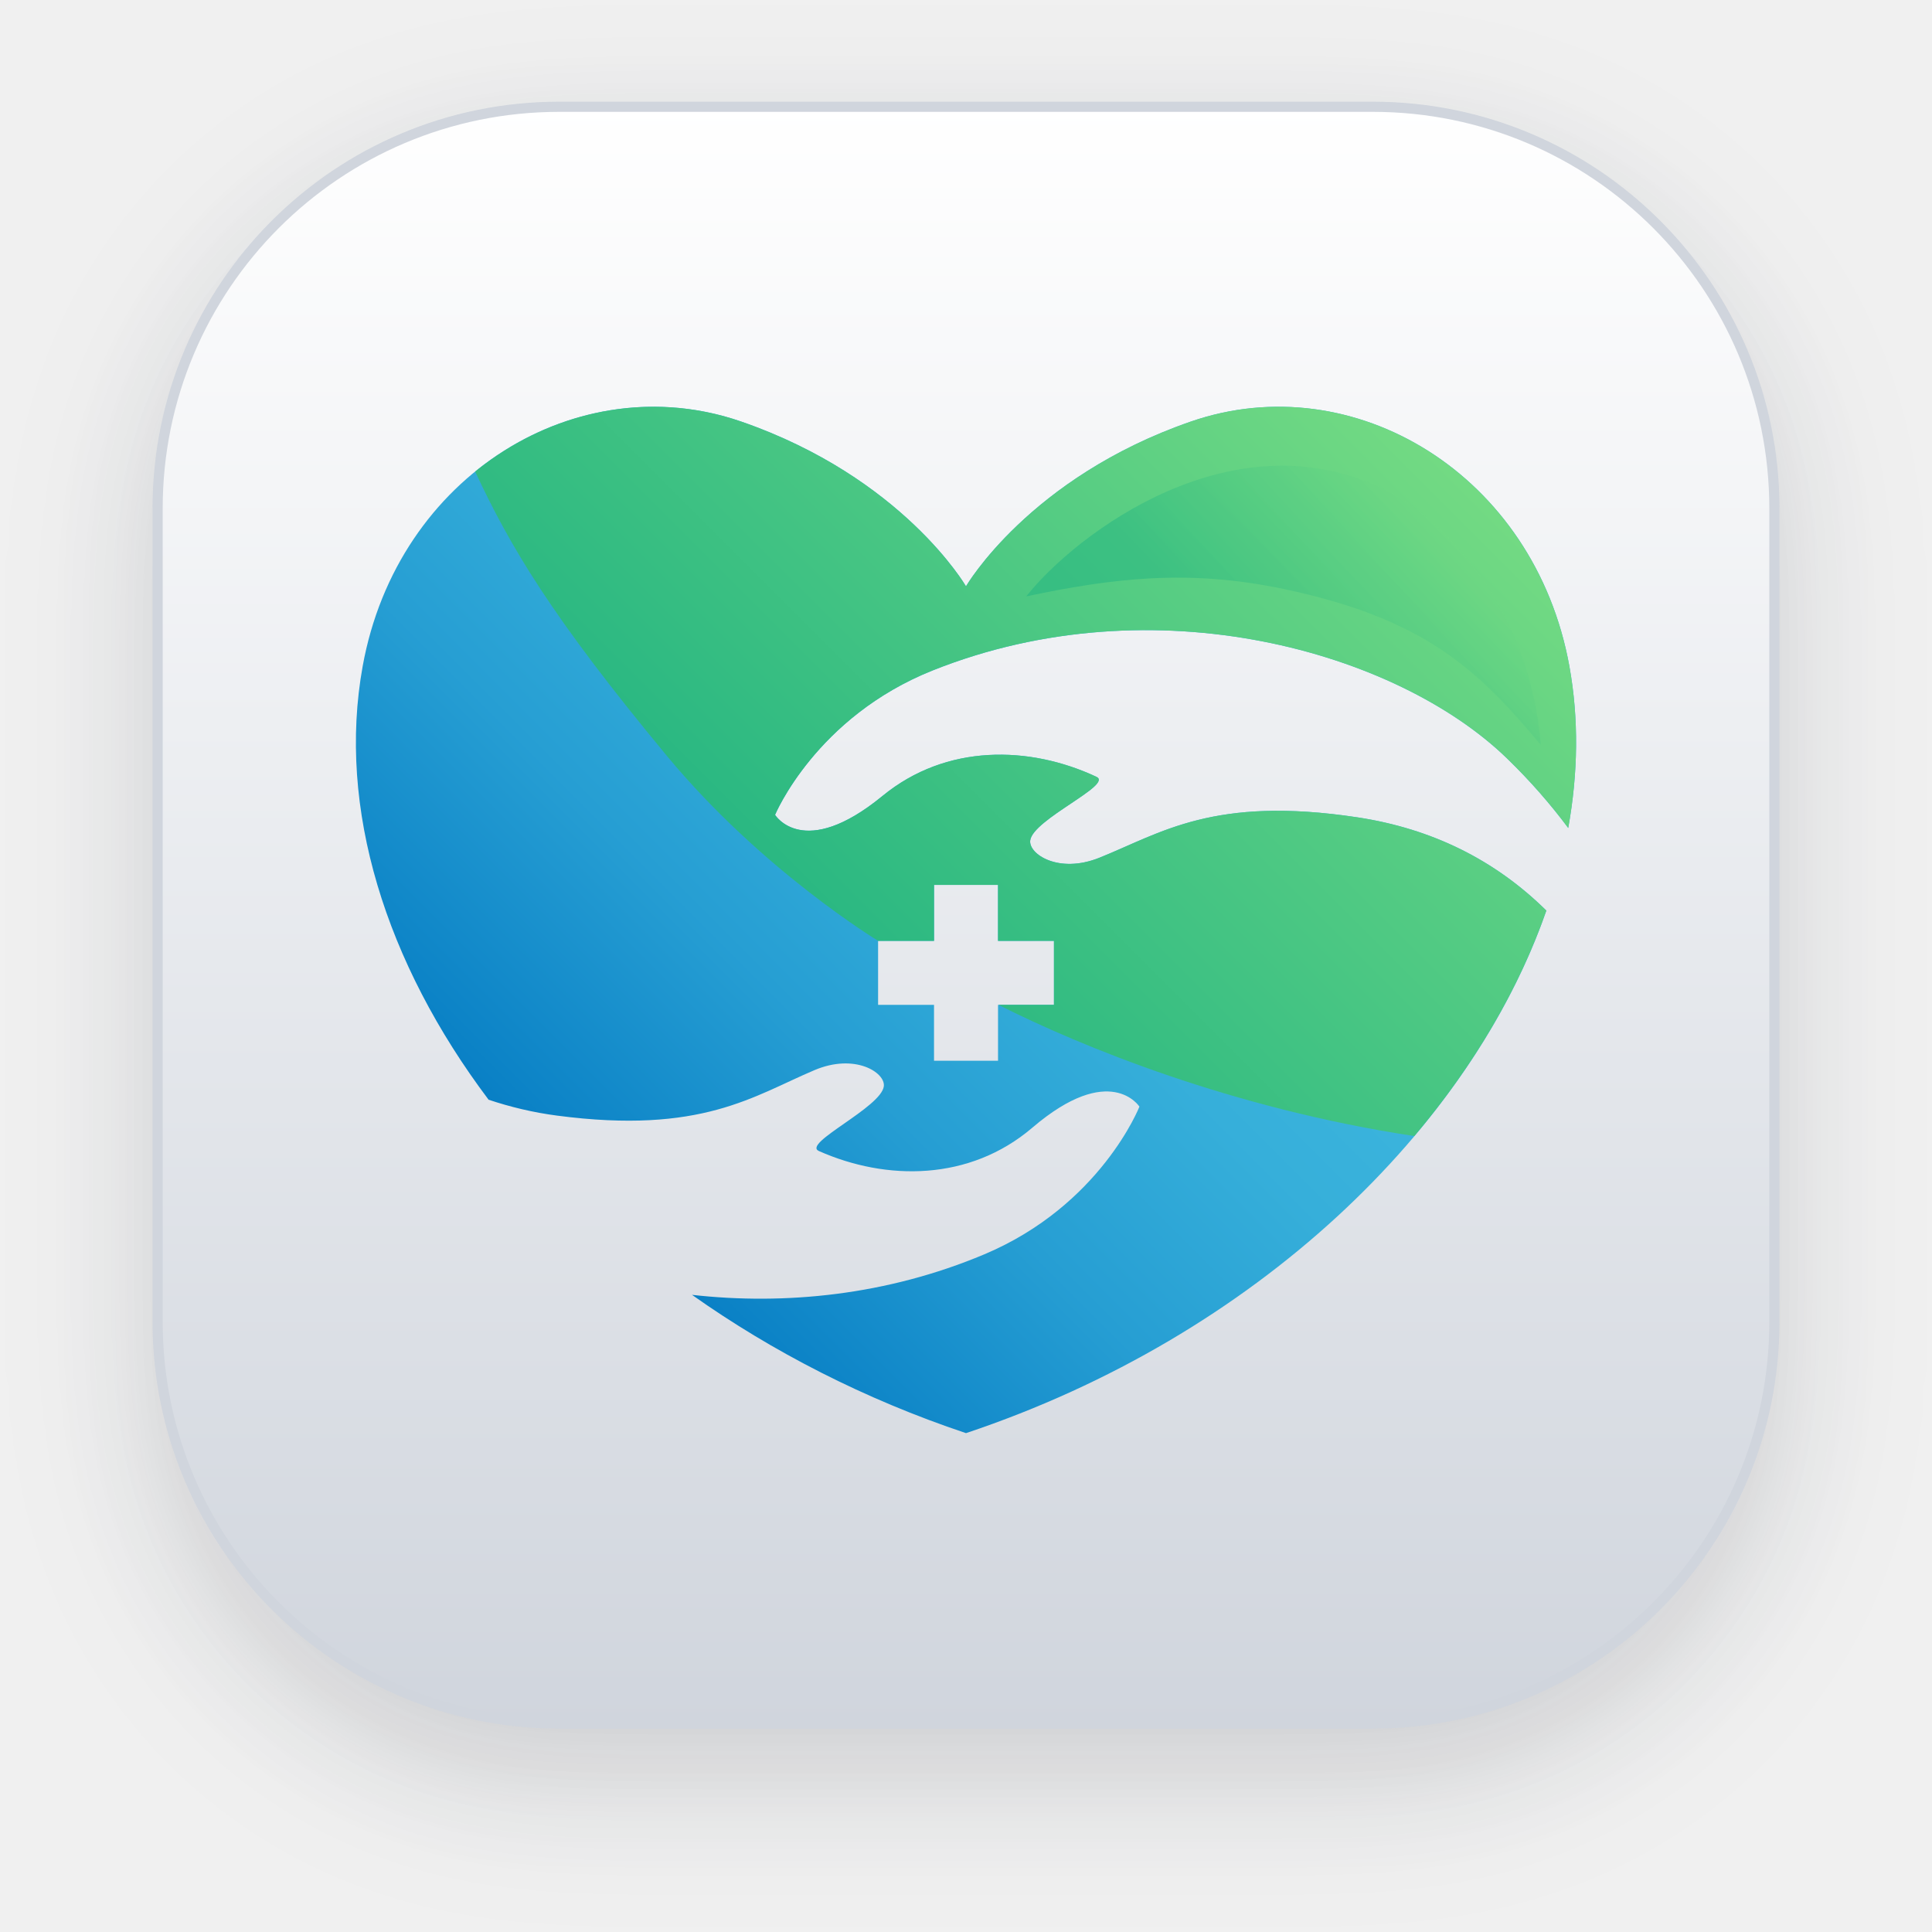
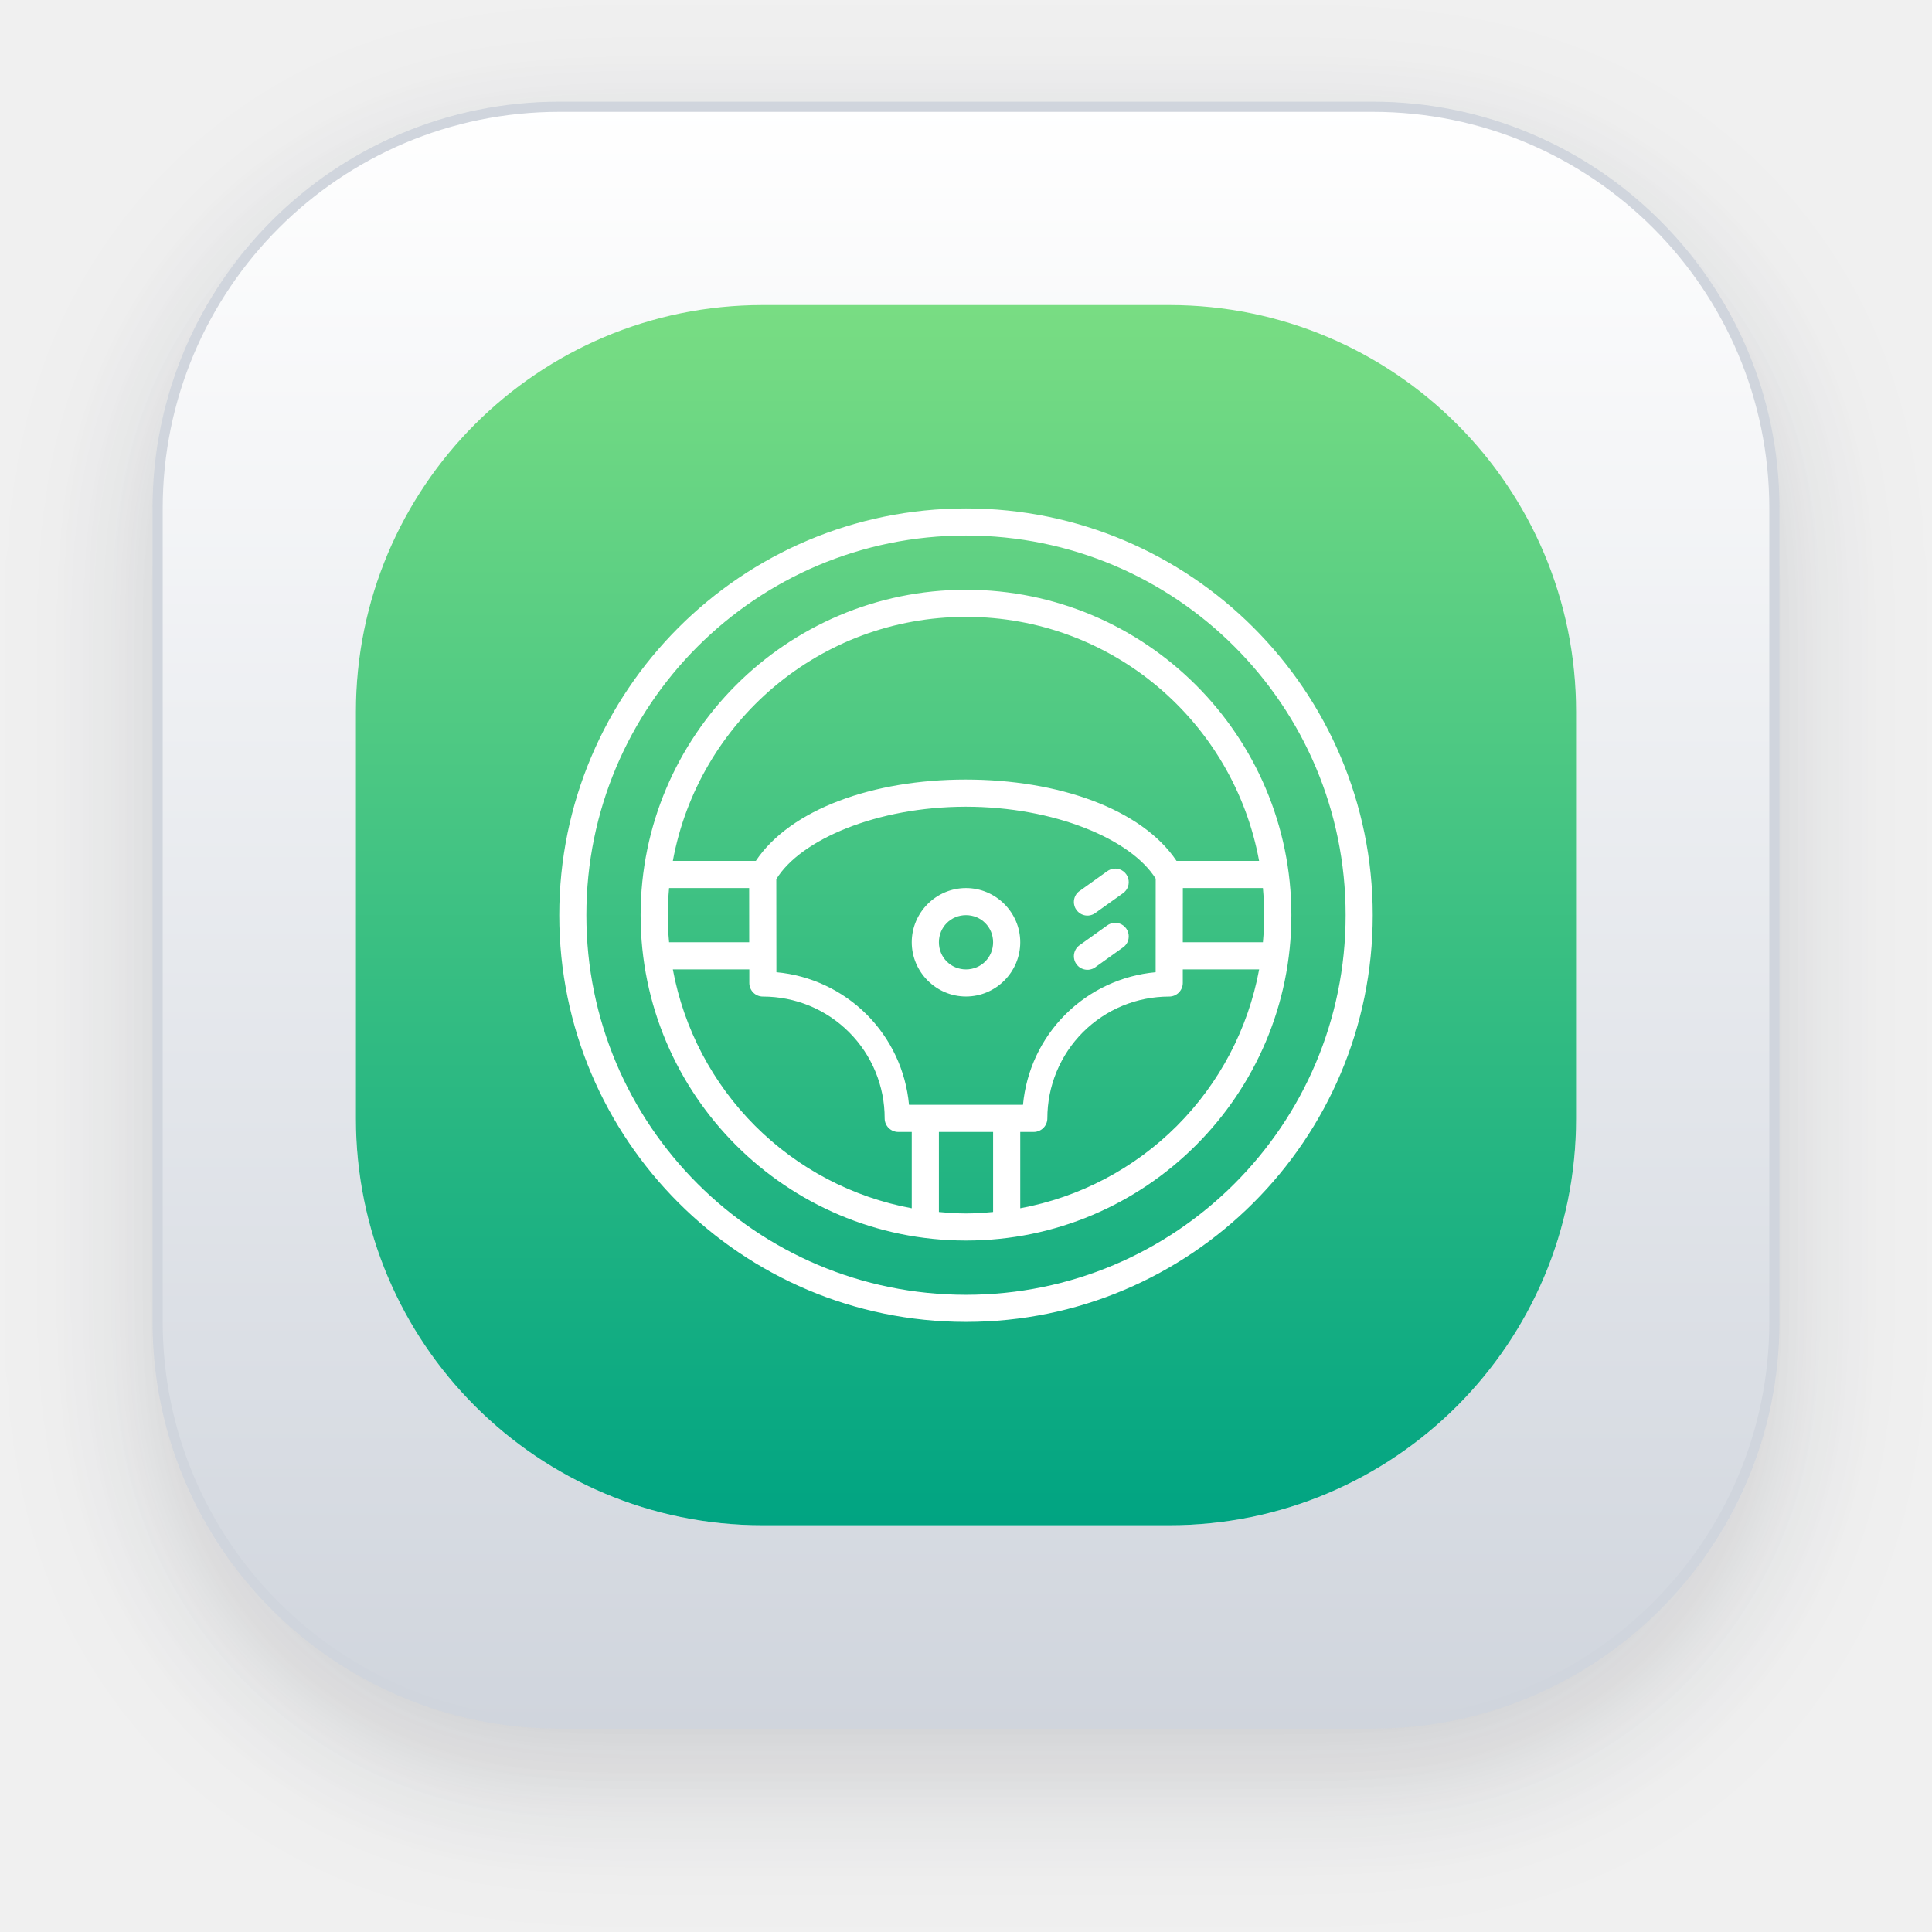
<svg xmlns="http://www.w3.org/2000/svg" width="38" height="38" viewBox="0 0 38 38" fill="none">
-   <g filter="url(#filter0_dd_4072_258)">
+   <g filter="url(#filter0_dd_13001_401)">
    <rect x="3.1" y="2.1" width="31.8" height="31.8" rx="7.9" fill="white" />
-     <rect x="3.1" y="2.1" width="31.8" height="31.8" rx="7.9" fill="url(#paint0_linear_4072_258)" />
+     <rect x="3.1" y="2.1" width="31.8" height="31.8" rx="7.9" fill="url(#paint0_linear_13001_401)" />
    <rect x="3.1" y="2.1" width="31.8" height="31.8" rx="7.9" stroke="#D0D5DD" stroke-width="0.2" />
-     <path d="M18.355 13.183C22.71 11.45 27.474 12.819 29.637 14.913C30.106 15.367 30.504 15.828 30.845 16.285C31.039 15.211 31.055 14.14 30.868 13.105C30.185 9.326 26.619 7.186 23.423 8.291C20.241 9.392 19 11.532 19 11.532C19 11.532 17.759 9.392 14.578 8.291C11.381 7.186 7.816 9.327 7.133 13.105C6.628 15.894 7.584 18.939 9.61 21.63C10.037 21.773 10.485 21.881 10.959 21.943C13.798 22.316 14.818 21.557 16.018 21.049C16.814 20.711 17.413 21.094 17.384 21.363C17.339 21.779 15.769 22.489 16.106 22.639C17.435 23.229 19.072 23.233 20.305 22.18C21.838 20.871 22.411 21.766 22.411 21.766C22.411 21.766 21.65 23.708 19.358 24.672C17.446 25.476 15.442 25.674 13.611 25.468C15.19 26.585 17.003 27.52 19 28.188C24.71 26.278 28.928 22.187 30.415 17.91C29.407 16.916 28.172 16.3 26.699 16.076C23.867 15.647 22.832 16.386 21.623 16.871C20.82 17.193 20.229 16.798 20.263 16.53C20.316 16.115 21.9 15.435 21.566 15.279C20.249 14.663 18.613 14.626 17.358 15.655C15.8 16.933 15.245 16.027 15.245 16.027C15.245 16.027 16.044 14.101 18.355 13.183ZM17.271 18.505H18.371V17.405H19.63V18.505H20.73V19.764H19.63V20.864H18.371V19.764H17.271V18.505Z" fill="url(#paint1_linear_4072_258)" />
-     <path d="M17.271 18.505H18.371V17.405H19.63V18.505H20.73V19.764H19.638C21.26 20.583 24.238 21.803 27.818 22.345C28.996 20.952 29.881 19.443 30.414 17.91C29.407 16.916 28.171 16.3 26.699 16.076C23.867 15.647 22.832 16.386 21.623 16.871C20.82 17.193 20.228 16.798 20.263 16.53C20.316 16.115 21.9 15.435 21.566 15.279C20.249 14.663 18.612 14.626 17.358 15.655C15.8 16.933 15.244 16.027 15.244 16.027C15.244 16.027 16.044 14.101 18.354 13.182C22.71 11.45 27.474 12.818 29.637 14.913C30.106 15.367 30.504 15.827 30.845 16.285C31.039 15.21 31.055 14.14 30.868 13.105C30.184 9.326 26.619 7.185 23.423 8.291C20.241 9.392 19 11.532 19 11.532C19 11.532 17.759 9.392 14.577 8.291C12.752 7.659 10.807 8.088 9.346 9.275C10.032 10.744 10.836 12.117 13.125 14.877C14.987 17.122 17.271 18.505 17.271 18.505Z" fill="url(#paint2_linear_4072_258)" />
-     <path opacity="0.31" d="M27.277 9.65C24.271 8.139 21.169 10.489 20.185 11.73C21.882 11.373 23.367 11.189 25.246 11.584C28.025 12.168 29.065 13.171 30.306 14.654C30.087 11.907 28.352 10.19 27.277 9.65Z" fill="url(#paint3_linear_4072_258)" />
+     <rect x="7" y="6" width="24" height="24" rx="8" fill="white" />
+     <rect x="7" y="6" width="24" height="24" rx="8" fill="url(#paint1_linear_13001_401)" />
+     <path d="M19 10C14.585 10 11 13.585 11 18C11 22.415 14.585 26 19 26C23.415 26 27 22.415 27 18C27 13.585 23.415 10 19 10ZM19 10.533C23.127 10.533 26.467 13.873 26.467 18C26.467 22.127 23.127 25.467 19 25.467C14.873 25.467 11.533 22.127 11.533 18C11.533 13.873 14.873 10.533 19 10.533ZM19 11.6C15.469 11.6 12.6 14.469 12.6 18C12.6 21.532 15.469 24.4 19 24.4C22.531 24.4 25.4 21.532 25.4 18C25.4 14.469 22.531 11.6 19 11.6ZM19 12.133C21.878 12.133 24.264 14.201 24.765 16.933H23.141C22.456 15.912 20.82 15.333 18.994 15.333C18.993 15.333 18.993 15.333 18.992 15.333C17.173 15.333 15.547 15.916 14.866 16.933H13.234C13.736 14.201 16.122 12.133 19 12.133ZM18.994 15.867C20.74 15.867 22.25 16.508 22.731 17.282L22.73 19.122C22.059 19.183 21.43 19.478 20.954 19.954C20.477 20.431 20.183 21.059 20.121 21.73H17.879C17.818 21.059 17.523 20.431 17.047 19.954C16.57 19.478 15.942 19.183 15.271 19.122L15.269 17.292C15.742 16.517 17.247 15.869 18.994 15.867ZM21.943 17.084C21.934 17.084 21.925 17.084 21.916 17.085C21.866 17.089 21.817 17.107 21.776 17.137L21.248 17.515C21.217 17.534 21.19 17.559 21.169 17.589C21.149 17.619 21.134 17.653 21.127 17.689C21.12 17.725 21.12 17.762 21.128 17.797C21.135 17.833 21.15 17.867 21.172 17.896C21.193 17.926 21.22 17.951 21.251 17.97C21.282 17.989 21.317 18.001 21.353 18.006C21.389 18.011 21.426 18.008 21.461 17.998C21.496 17.988 21.529 17.971 21.557 17.948L22.085 17.571C22.132 17.539 22.167 17.493 22.186 17.44C22.204 17.387 22.206 17.33 22.19 17.276C22.175 17.222 22.142 17.174 22.098 17.14C22.053 17.105 21.999 17.086 21.943 17.084ZM13.16 17.467H14.735L14.736 18.533H13.16C13.144 18.357 13.133 18.18 13.133 18C13.133 17.82 13.145 17.643 13.16 17.467ZM19 17.467C18.414 17.467 17.933 17.947 17.933 18.533C17.933 19.119 18.414 19.6 19 19.6C19.586 19.6 20.067 19.119 20.067 18.533C20.067 17.947 19.586 17.467 19 17.467ZM23.265 17.467H24.84C24.855 17.643 24.867 17.82 24.867 18C24.867 18.18 24.855 18.357 24.84 18.533H23.264L23.265 17.467ZM19 18C19.298 18 19.533 18.236 19.533 18.533C19.533 18.831 19.298 19.067 19 19.067C18.702 19.067 18.467 18.831 18.467 18.533C18.467 18.236 18.702 18 19 18ZM21.943 18.151C21.934 18.151 21.925 18.151 21.916 18.152C21.866 18.155 21.817 18.173 21.776 18.203L21.248 18.581C21.217 18.601 21.19 18.626 21.169 18.656C21.149 18.686 21.134 18.72 21.127 18.756C21.12 18.791 21.12 18.828 21.128 18.864C21.135 18.9 21.15 18.933 21.172 18.963C21.193 18.993 21.22 19.018 21.251 19.037C21.282 19.055 21.317 19.067 21.353 19.072C21.389 19.077 21.426 19.075 21.461 19.064C21.496 19.055 21.529 19.038 21.557 19.014L22.085 18.637C22.132 18.605 22.167 18.56 22.186 18.507C22.204 18.454 22.206 18.396 22.19 18.343C22.175 18.289 22.142 18.241 22.098 18.207C22.053 18.172 21.999 18.153 21.943 18.151ZM13.234 19.067H14.738V19.334C14.738 19.405 14.766 19.473 14.816 19.523C14.866 19.573 14.934 19.601 15.004 19.601C15.319 19.601 15.631 19.662 15.922 19.782C16.213 19.902 16.477 20.079 16.7 20.302C16.922 20.524 17.099 20.788 17.219 21.079C17.339 21.37 17.401 21.682 17.4 21.997C17.4 22.067 17.428 22.135 17.478 22.185C17.528 22.235 17.596 22.264 17.667 22.264H17.933V23.765C16.767 23.549 15.693 22.985 14.854 22.146C14.015 21.307 13.45 20.233 13.234 19.067ZM23.264 19.067H24.766C24.55 20.233 23.986 21.307 23.147 22.146C22.308 22.985 21.233 23.549 20.067 23.765V22.264H20.333C20.404 22.264 20.472 22.235 20.522 22.185C20.572 22.135 20.6 22.067 20.6 21.997C20.6 21.682 20.661 21.37 20.782 21.079C20.902 20.788 21.078 20.524 21.301 20.301C21.524 20.079 21.788 19.902 22.079 19.782C22.37 19.662 22.682 19.601 22.997 19.601C23.067 19.601 23.135 19.573 23.185 19.523C23.235 19.473 23.264 19.405 23.264 19.334V19.067ZM18.467 22.264H19.533V23.838C19.357 23.854 19.18 23.867 19 23.867C18.82 23.867 18.643 23.854 18.467 23.838V22.264Z" fill="white" />
  </g>
  <defs>
-     <filter id="filter0_dd_4072_258" x="0" y="0" width="38" height="38" filterUnits="userSpaceOnUse" color-interpolation-filters="sRGB">
+     <filter id="filter0_dd_13001_401" x="0" y="0" width="38" height="38" filterUnits="userSpaceOnUse" color-interpolation-filters="sRGB">
      <feFlood flood-opacity="0" result="BackgroundImageFix" />
      <feColorMatrix in="SourceAlpha" type="matrix" values="0 0 0 0 0 0 0 0 0 0 0 0 0 0 0 0 0 0 127 0" result="hardAlpha" />
      <feOffset dy="1" />
      <feGaussianBlur stdDeviation="1" />
      <feColorMatrix type="matrix" values="0 0 0 0 0.063 0 0 0 0 0.094 0 0 0 0 0.157 0 0 0 0.06 0" />
-       <feBlend mode="normal" in2="BackgroundImageFix" result="effect1_dropShadow_4072_258" />
+       <feBlend mode="normal" in2="BackgroundImageFix" result="effect1_dropShadow_13001_401" />
      <feColorMatrix in="SourceAlpha" type="matrix" values="0 0 0 0 0 0 0 0 0 0 0 0 0 0 0 0 0 0 127 0" result="hardAlpha" />
      <feOffset dy="1" />
      <feGaussianBlur stdDeviation="1.5" />
      <feColorMatrix type="matrix" values="0 0 0 0 0.063 0 0 0 0 0.094 0 0 0 0 0.157 0 0 0 0.1 0" />
-       <feBlend mode="normal" in2="effect1_dropShadow_4072_258" result="effect2_dropShadow_4072_258" />
-       <feBlend mode="normal" in="SourceGraphic" in2="effect2_dropShadow_4072_258" result="shape" />
+       <feBlend mode="normal" in2="effect1_dropShadow_13001_401" result="effect2_dropShadow_13001_401" />
+       <feBlend mode="normal" in="SourceGraphic" in2="effect2_dropShadow_13001_401" result="shape" />
    </filter>
-     <linearGradient id="paint0_linear_4072_258" x1="19" y1="2" x2="19" y2="34" gradientUnits="userSpaceOnUse">
+     <linearGradient id="paint0_linear_13001_401" x1="19" y1="2" x2="19" y2="34" gradientUnits="userSpaceOnUse">
      <stop stop-color="white" />
      <stop offset="1" stop-color="#D0D5DD" />
    </linearGradient>
-     <linearGradient id="paint1_linear_4072_258" x1="10.199" y1="24.214" x2="27.835" y2="6.578" gradientUnits="userSpaceOnUse">
-       <stop stop-color="#0076C1" />
-       <stop offset="0.074" stop-color="#0B82C6" />
-       <stop offset="0.277" stop-color="#269ED3" />
-       <stop offset="0.455" stop-color="#36AFDA" />
-       <stop offset="0.587" stop-color="#3CB5DD" />
-     </linearGradient>
-     <linearGradient id="paint2_linear_4072_258" x1="10.139" y1="24.254" x2="27.827" y2="6.565" gradientUnits="userSpaceOnUse">
-       <stop stop-color="#00A482" />
-       <stop offset="1" stop-color="#79DD83" />
-     </linearGradient>
-     <linearGradient id="paint3_linear_4072_258" x1="24.861" y1="13.507" x2="28.529" y2="10.113" gradientUnits="userSpaceOnUse">
-       <stop stop-color="#00A482" />
-       <stop offset="1" stop-color="#79DD83" />
+     <linearGradient id="paint1_linear_13001_401" x1="19" y1="6" x2="19" y2="30" gradientUnits="userSpaceOnUse">
+       <stop stop-color="#79DD83" />
+       <stop offset="1" stop-color="#00A482" />
    </linearGradient>
  </defs>
</svg>
